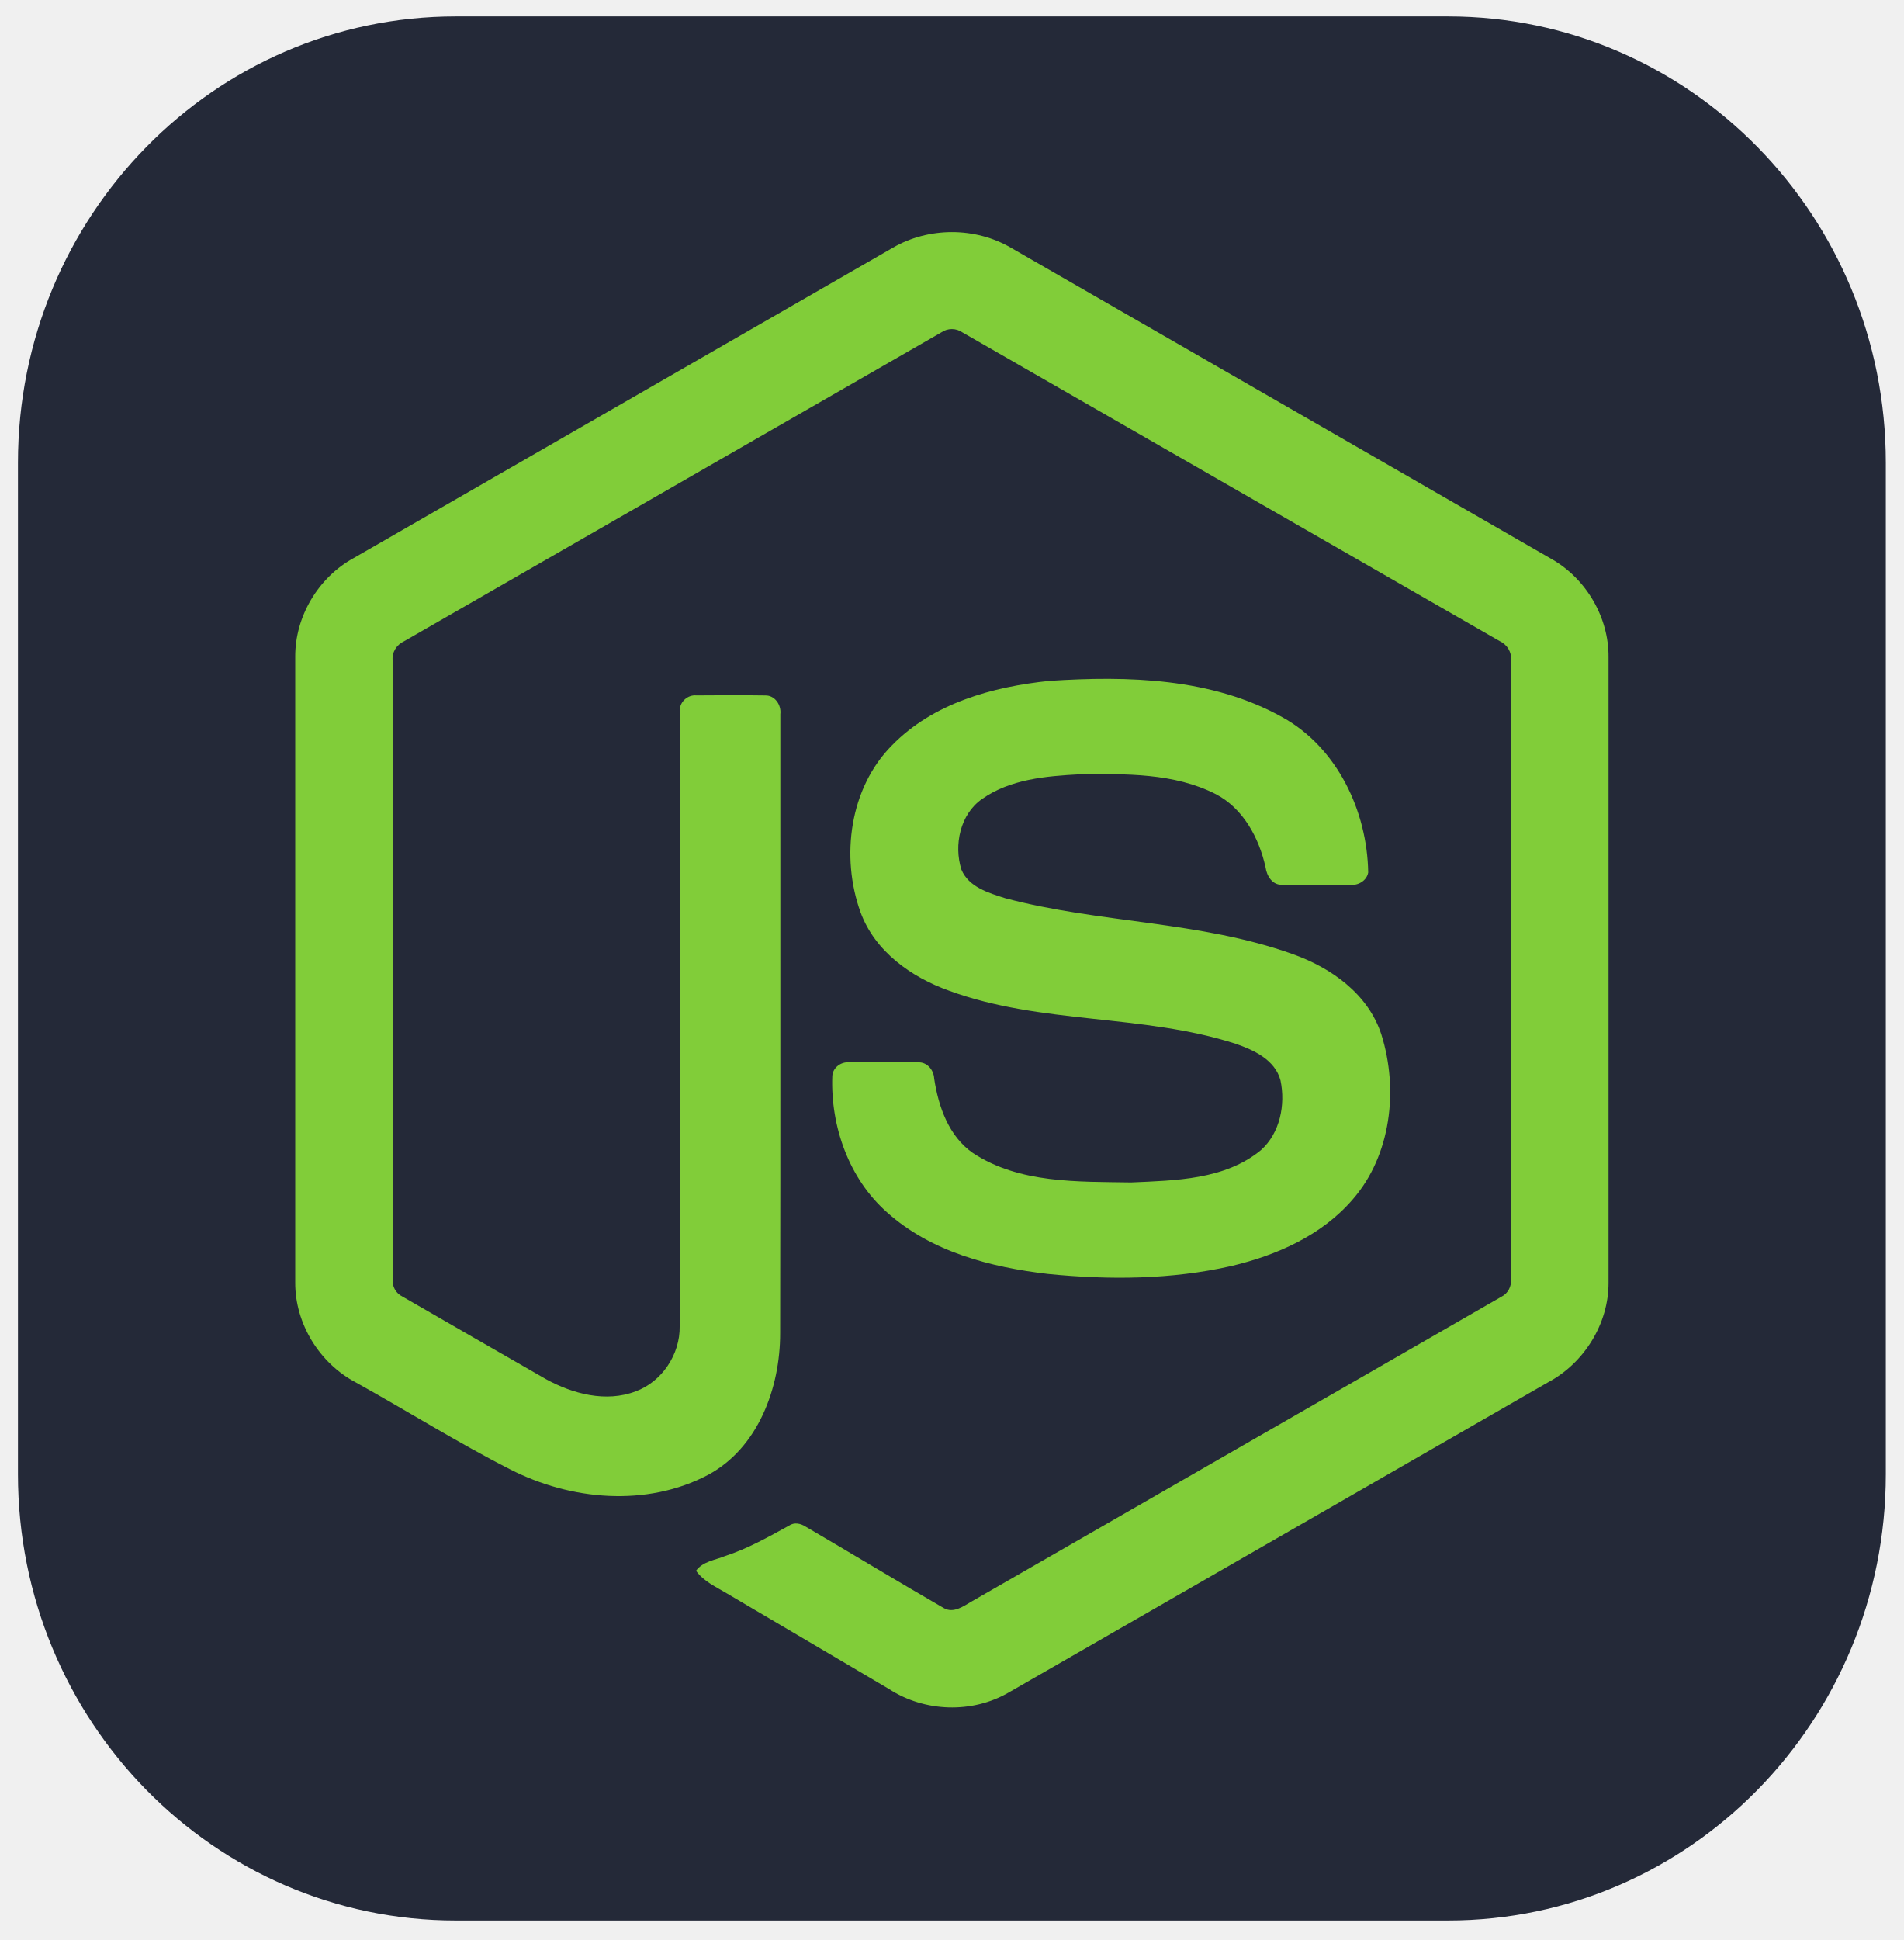
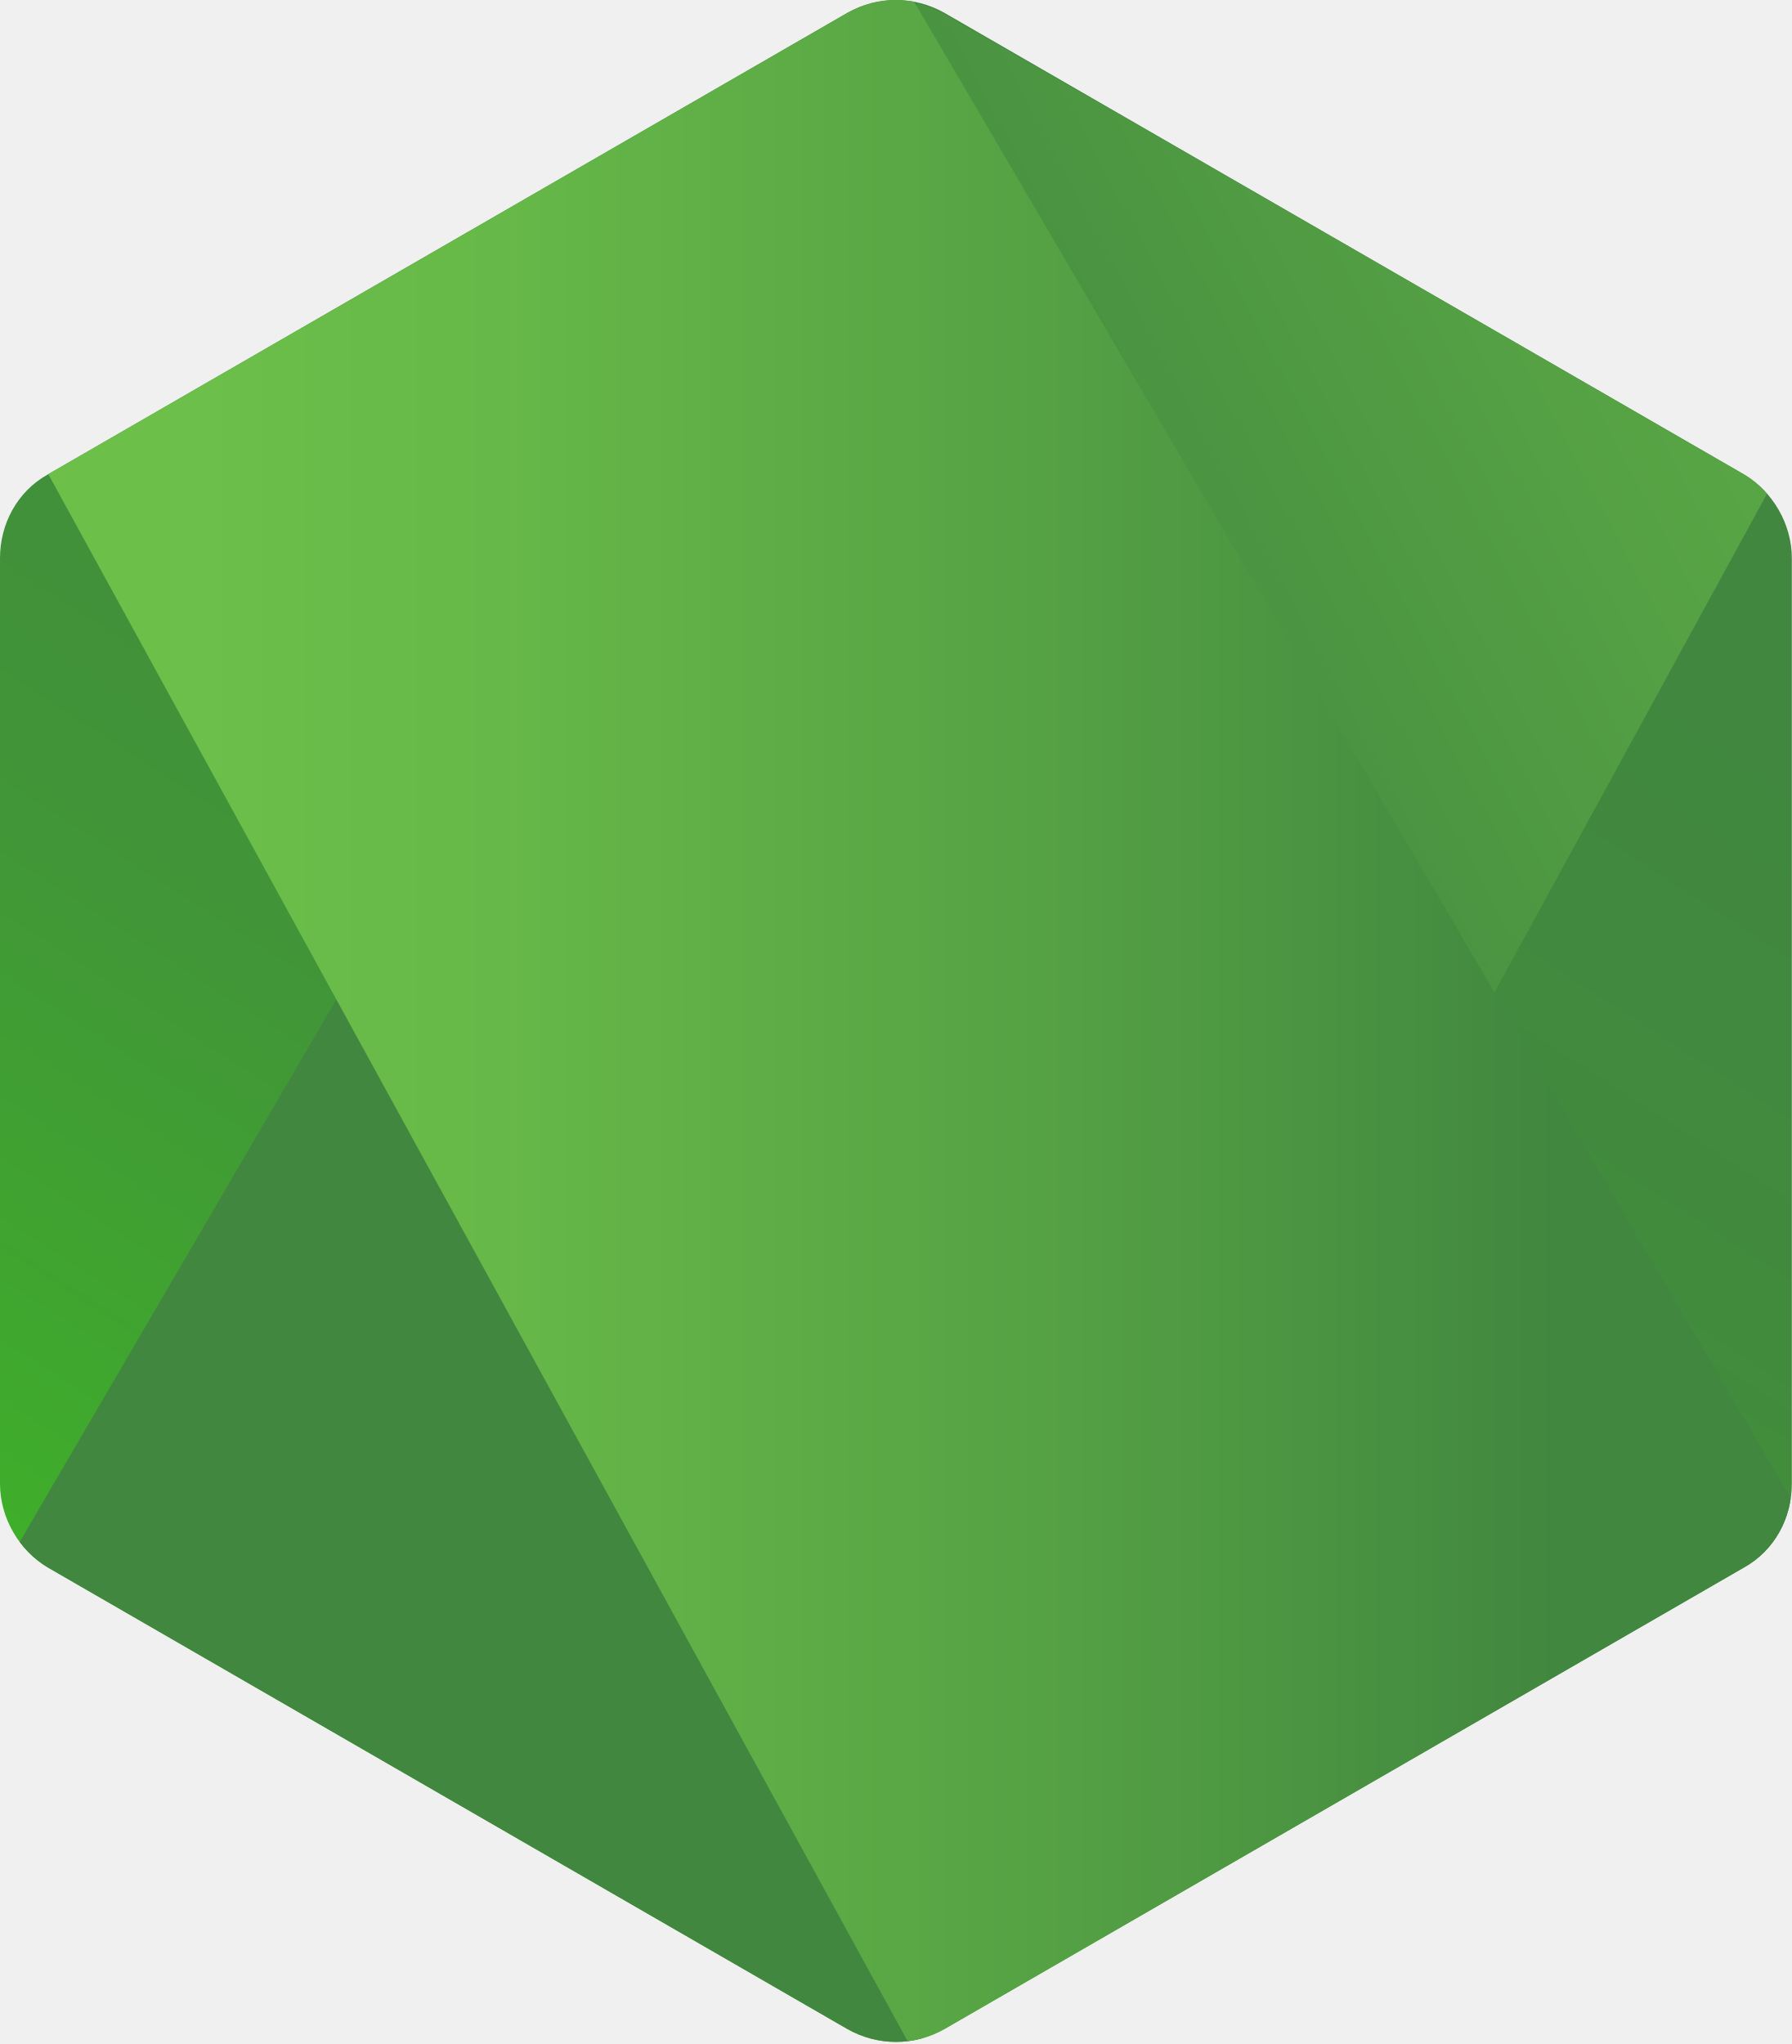
- <svg xmlns="http://www.w3.org/2000/svg" width="53" height="54" viewBox="0 0 53 54" fill="none">
-   <g clip-path="url(#clip0_29_131)">
-     <path d="M40.312 0.457H12.688C5.957 0.457 0.5 6.018 0.5 12.879V41.035C0.5 47.895 5.957 53.457 12.688 53.457H40.312C47.044 53.457 52.5 47.895 52.5 41.035V12.879C52.5 6.018 47.044 0.457 40.312 0.457Z" fill="#242938" />
-     <path d="M24.85 6.899C25.849 6.316 27.151 6.313 28.149 6.899C33.17 9.791 38.194 12.678 43.215 15.572C44.159 16.115 44.791 17.186 44.781 18.295V35.695C44.788 36.85 44.094 37.947 43.098 38.476C38.093 41.353 33.09 44.232 28.085 47.109C27.066 47.703 25.738 47.657 24.75 47.014C23.25 46.127 21.747 45.245 20.246 44.359C19.939 44.173 19.594 44.025 19.377 43.722C19.569 43.459 19.911 43.426 20.189 43.311C20.815 43.108 21.391 42.782 21.966 42.466C22.112 42.365 22.289 42.404 22.429 42.494C23.712 43.244 24.984 44.016 26.271 44.759C26.546 44.92 26.824 44.706 27.059 44.572C31.97 41.743 36.888 38.924 41.799 36.094C41.981 36.005 42.081 35.808 42.067 35.605C42.07 29.865 42.068 24.124 42.069 18.384C42.089 18.154 41.958 17.942 41.754 17.847C36.766 14.984 31.781 12.117 26.794 9.253C26.707 9.193 26.605 9.16 26.5 9.16C26.395 9.16 26.293 9.192 26.206 9.252C21.219 12.117 16.235 14.987 11.248 17.85C11.044 17.944 10.907 18.153 10.931 18.384C10.932 24.124 10.931 29.865 10.931 35.605C10.923 35.705 10.944 35.804 10.993 35.891C11.041 35.977 11.115 36.046 11.203 36.089C12.534 36.858 13.866 37.622 15.198 38.388C15.948 38.8 16.869 39.044 17.696 38.729C18.425 38.462 18.936 37.704 18.922 36.914C18.929 31.208 18.919 25.501 18.927 19.795C18.909 19.542 19.145 19.332 19.387 19.357C20.026 19.352 20.666 19.348 21.306 19.358C21.573 19.352 21.756 19.625 21.724 19.88C21.721 25.622 21.73 31.365 21.719 37.108C21.721 38.638 21.104 40.303 19.715 41.052C18.004 41.956 15.889 41.764 14.199 40.898C12.736 40.153 11.339 39.275 9.901 38.477C8.902 37.95 8.212 36.849 8.219 35.695V18.295C8.208 17.163 8.865 16.072 9.839 15.538C14.843 12.659 19.847 9.779 24.85 6.899Z" fill="#81CD39" />
-     <path d="M29.216 18.952C31.399 18.809 33.735 18.867 35.699 19.963C37.22 20.803 38.063 22.566 38.09 24.287C38.047 24.52 37.809 24.648 37.592 24.632C36.959 24.631 36.325 24.641 35.692 24.627C35.423 24.638 35.267 24.386 35.233 24.143C35.051 23.32 34.61 22.504 33.85 22.106C32.682 21.51 31.328 21.54 30.054 21.553C29.124 21.603 28.125 21.685 27.337 22.242C26.732 22.664 26.549 23.516 26.764 24.203C26.968 24.695 27.526 24.855 27.983 25.001C30.613 25.702 33.4 25.632 35.98 26.555C37.048 26.931 38.093 27.663 38.459 28.803C38.937 30.331 38.728 32.157 37.661 33.383C36.796 34.392 35.537 34.942 34.28 35.24C32.609 35.62 30.875 35.63 29.177 35.461C27.581 35.275 25.92 34.848 24.688 33.74C23.635 32.807 23.12 31.354 23.171 29.952C23.183 29.716 23.415 29.55 23.637 29.57C24.275 29.565 24.913 29.563 25.55 29.571C25.805 29.552 25.994 29.777 26.007 30.021C26.125 30.806 26.414 31.63 27.086 32.095C28.382 32.948 30.008 32.889 31.492 32.913C32.722 32.858 34.102 32.841 35.105 32.013C35.635 31.54 35.791 30.75 35.648 30.07C35.493 29.496 34.904 29.228 34.398 29.053C31.802 28.216 28.983 28.52 26.412 27.573C25.368 27.197 24.358 26.486 23.957 25.393C23.398 23.846 23.654 21.932 24.832 20.747C25.981 19.568 27.639 19.114 29.216 18.952Z" fill="#81CD39" />
-   </g>
+ <svg xmlns="http://www.w3.org/2000/svg" xmlns:xlink="http://www.w3.org/1999/xlink" viewBox="0 0 256 292" width="256" height="292">
  <defs>
-     <clipPath id="clip0_29_131">
-       <rect width="52" height="53" fill="white" transform="translate(0.5 0.456787)" />
-     </clipPath>
+     <linearGradient id="a" x1="68.188%" x2="27.823%" y1="17.487%" y2="89.755%">
+       <stop offset="0%" stop-color="#41873F" />
+       <stop offset="32.88%" stop-color="#418B3D" />
+       <stop offset="63.52%" stop-color="#419637" />
+       <stop offset="93.19%" stop-color="#3FA92D" />
+       <stop offset="100%" stop-color="#3FAE2A" />
+     </linearGradient>
+     <linearGradient id="c" x1="43.277%" x2="159.245%" y1="55.169%" y2="-18.306%">
+       <stop offset="13.76%" stop-color="#41873F" />
+       <stop offset="40.32%" stop-color="#54A044" />
+       <stop offset="71.36%" stop-color="#66B848" />
+       <stop offset="90.81%" stop-color="#6CC04A" />
+     </linearGradient>
+     <linearGradient id="f" x1="-4.389%" x2="101.499%" y1="49.997%" y2="49.997%">
+       <stop offset="9.192%" stop-color="#6CC04A" />
+       <stop offset="28.64%" stop-color="#66B848" />
+       <stop offset="59.68%" stop-color="#54A044" />
+       <stop offset="86.24%" stop-color="#41873F" />
+     </linearGradient>
+     <path id="b" d="M134.923 1.832c-4.344-2.443-9.502-2.443-13.846 0L6.787 67.801C2.443 70.244 0 74.859 0 79.745v132.208c0 4.887 2.715 9.502 6.787 11.945l114.29 65.968c4.344 2.444 9.502 2.444 13.846 0l114.29-65.968c4.344-2.443 6.787-7.058 6.787-11.945V79.745c0-4.886-2.715-9.501-6.787-11.944L134.923 1.832Z" />
+     <path id="e" d="M134.923 1.832c-4.344-2.443-9.502-2.443-13.846 0L6.787 67.801C2.443 70.244 0 74.859 0 79.745v132.208c0 4.887 2.715 9.502 6.787 11.945l114.29 65.968c4.344 2.444 9.502 2.444 13.846 0l114.29-65.968c4.344-2.443 6.787-7.058 6.787-11.945V79.745c0-4.886-2.715-9.501-6.787-11.944L134.923 1.832Z" />
  </defs>
+   <path fill="url(#a)" d="M134.923 1.832c-4.344-2.443-9.502-2.443-13.846 0L6.787 67.801C2.443 70.244 0 74.859 0 79.745v132.208c0 4.887 2.715 9.502 6.787 11.945l114.29 65.968c4.344 2.444 9.502 2.444 13.846 0l114.29-65.968c4.344-2.443 6.787-7.058 6.787-11.945V79.745c0-4.886-2.715-9.501-6.787-11.944L134.923 1.832Z" />
+   <mask id="d" fill="#fff">
+     <use xlink:href="#b" />
+   </mask>
+   <path fill="url(#c)" d="M249.485 67.8 134.65 1.833c-1.086-.542-2.443-1.085-3.529-1.357L2.443 220.912c1.086 1.357 2.444 2.443 3.8 3.258l114.834 65.968c3.258 1.9 7.059 2.443 10.588 1.357L252.47 70.515c-.815-1.086-1.9-1.9-2.986-2.714Z" mask="url(#d)" />
+   <mask id="g" fill="#fff">
+     <use xlink:href="#e" />
+   </mask>
+   <path fill="url(#f)" d="M249.756 223.898c3.258-1.9 5.701-5.158 6.787-8.687L130.579.204c-3.258-.543-6.787-.272-9.773 1.628L6.786 67.53l122.979 224.238c1.628-.272 3.529-.815 5.158-1.63l114.833-66.239Z" mask="url(#g)" />
</svg>
